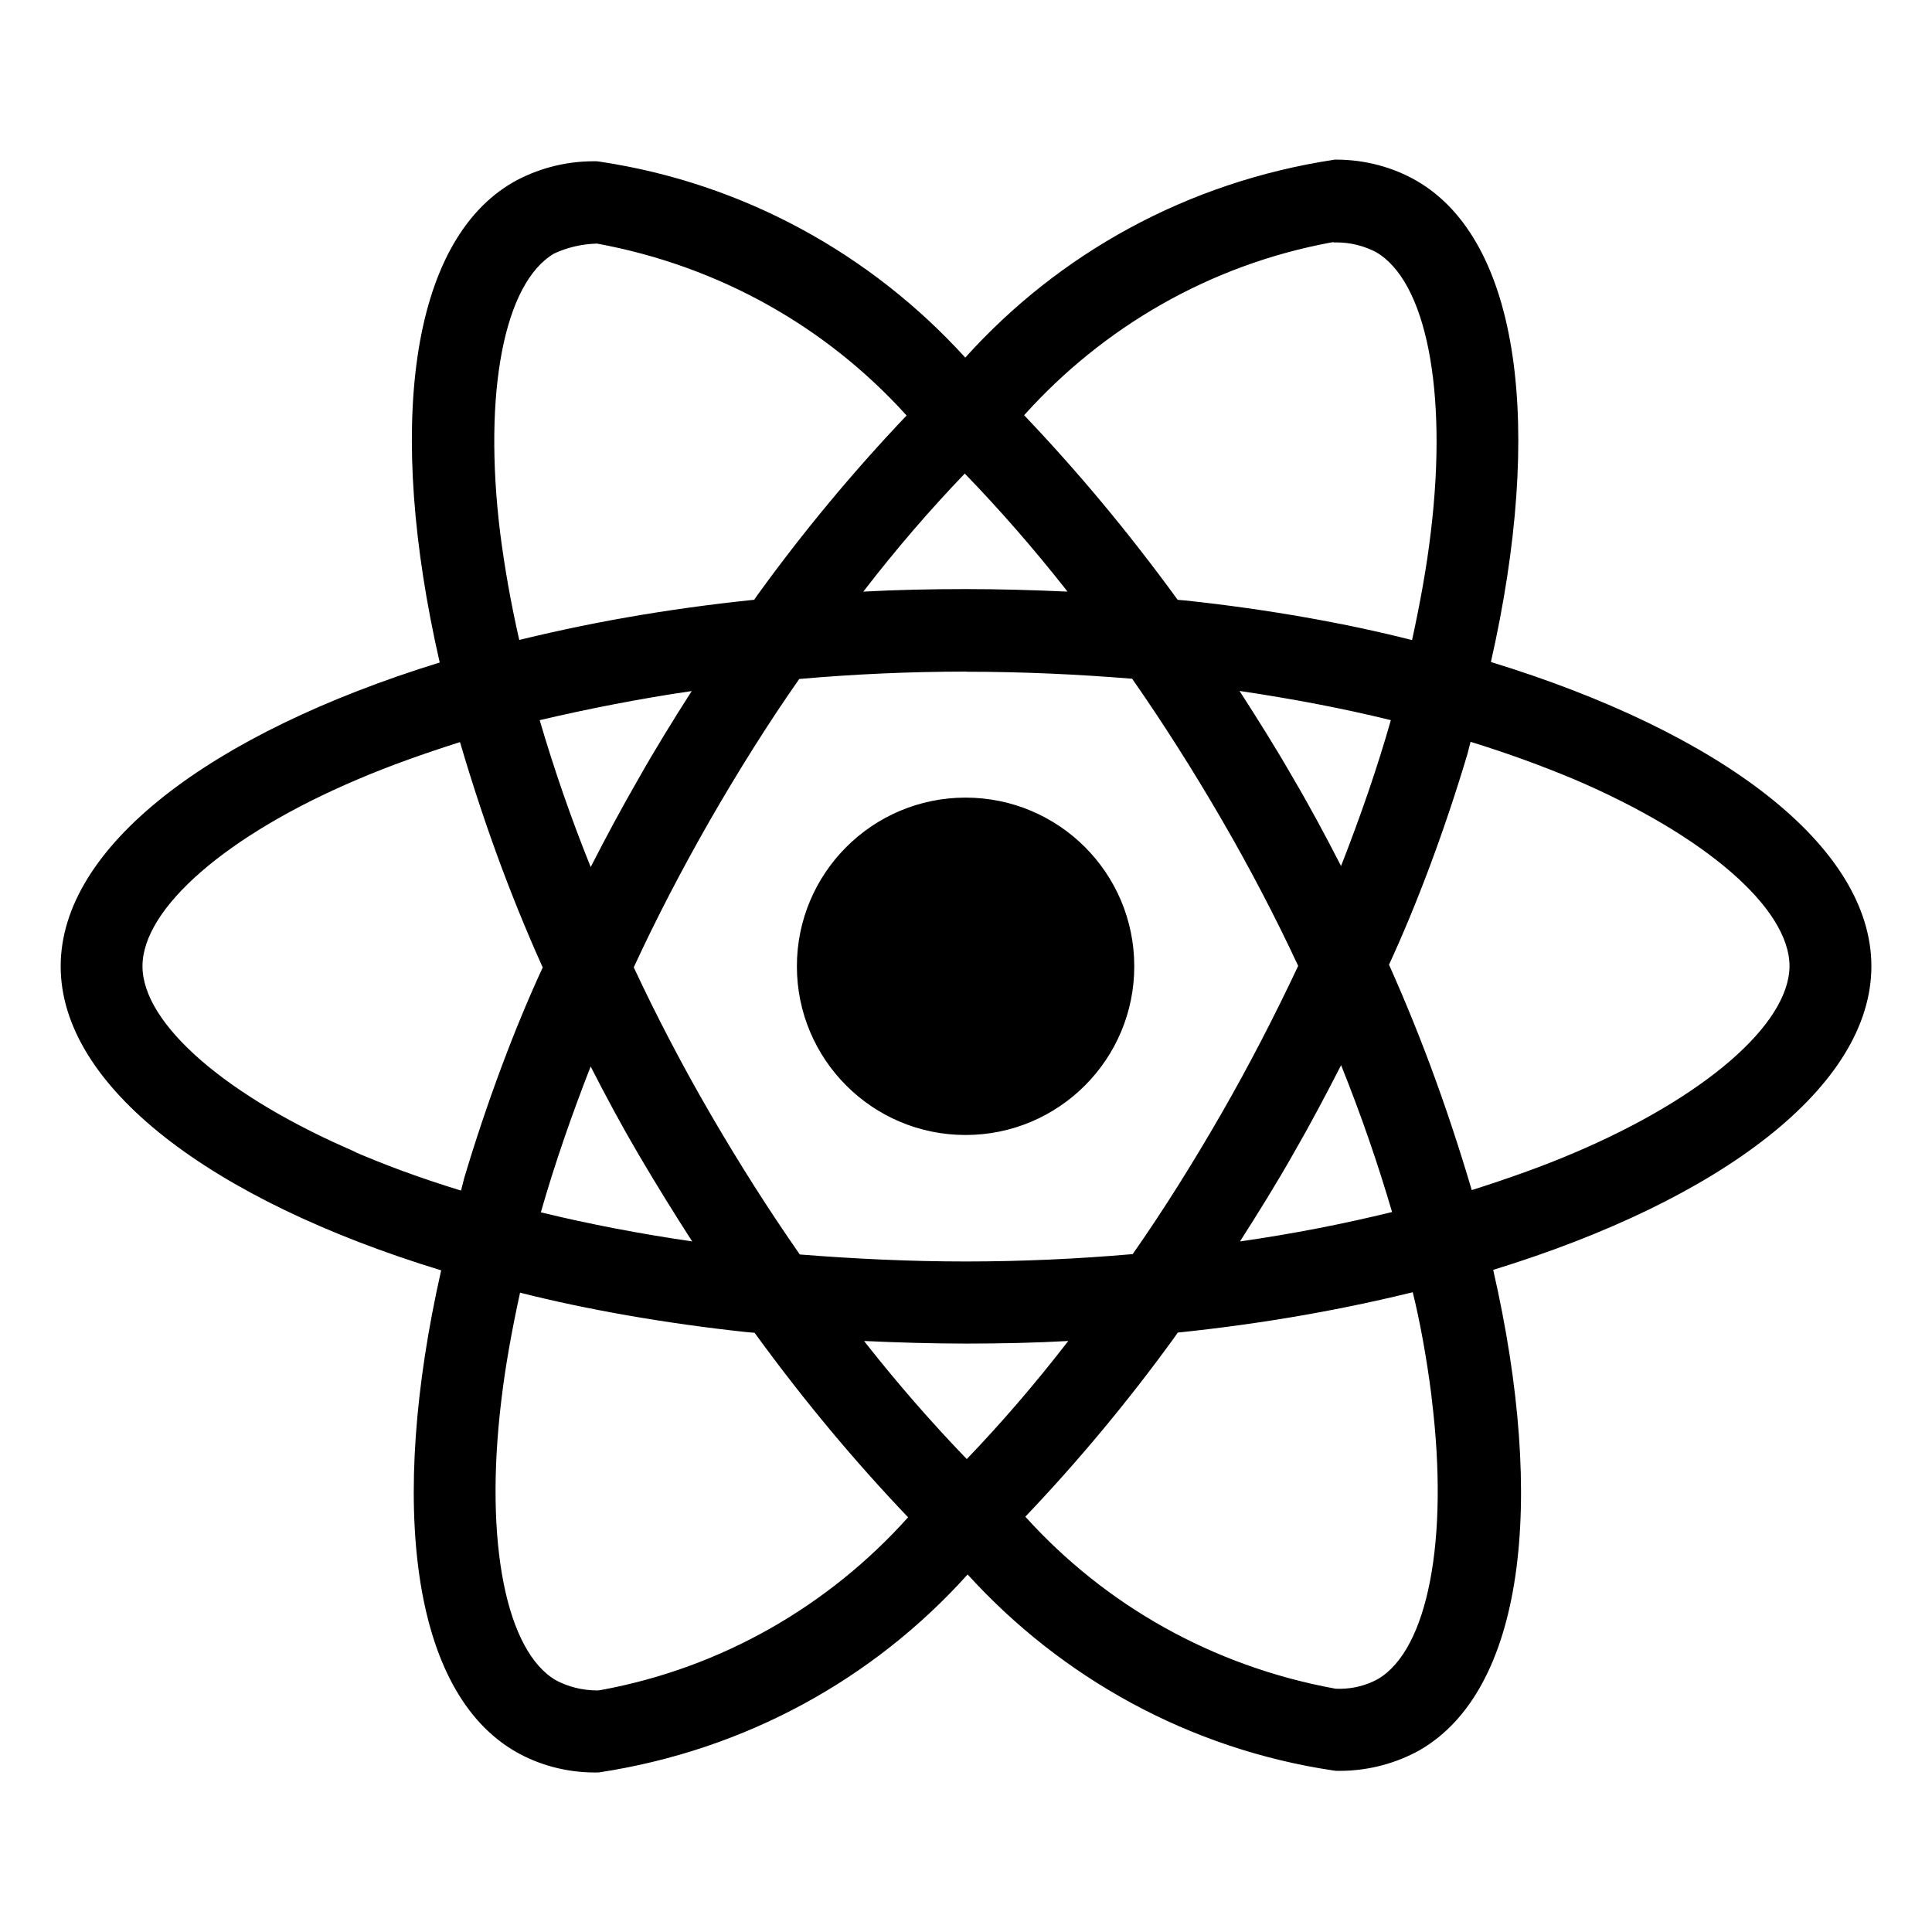
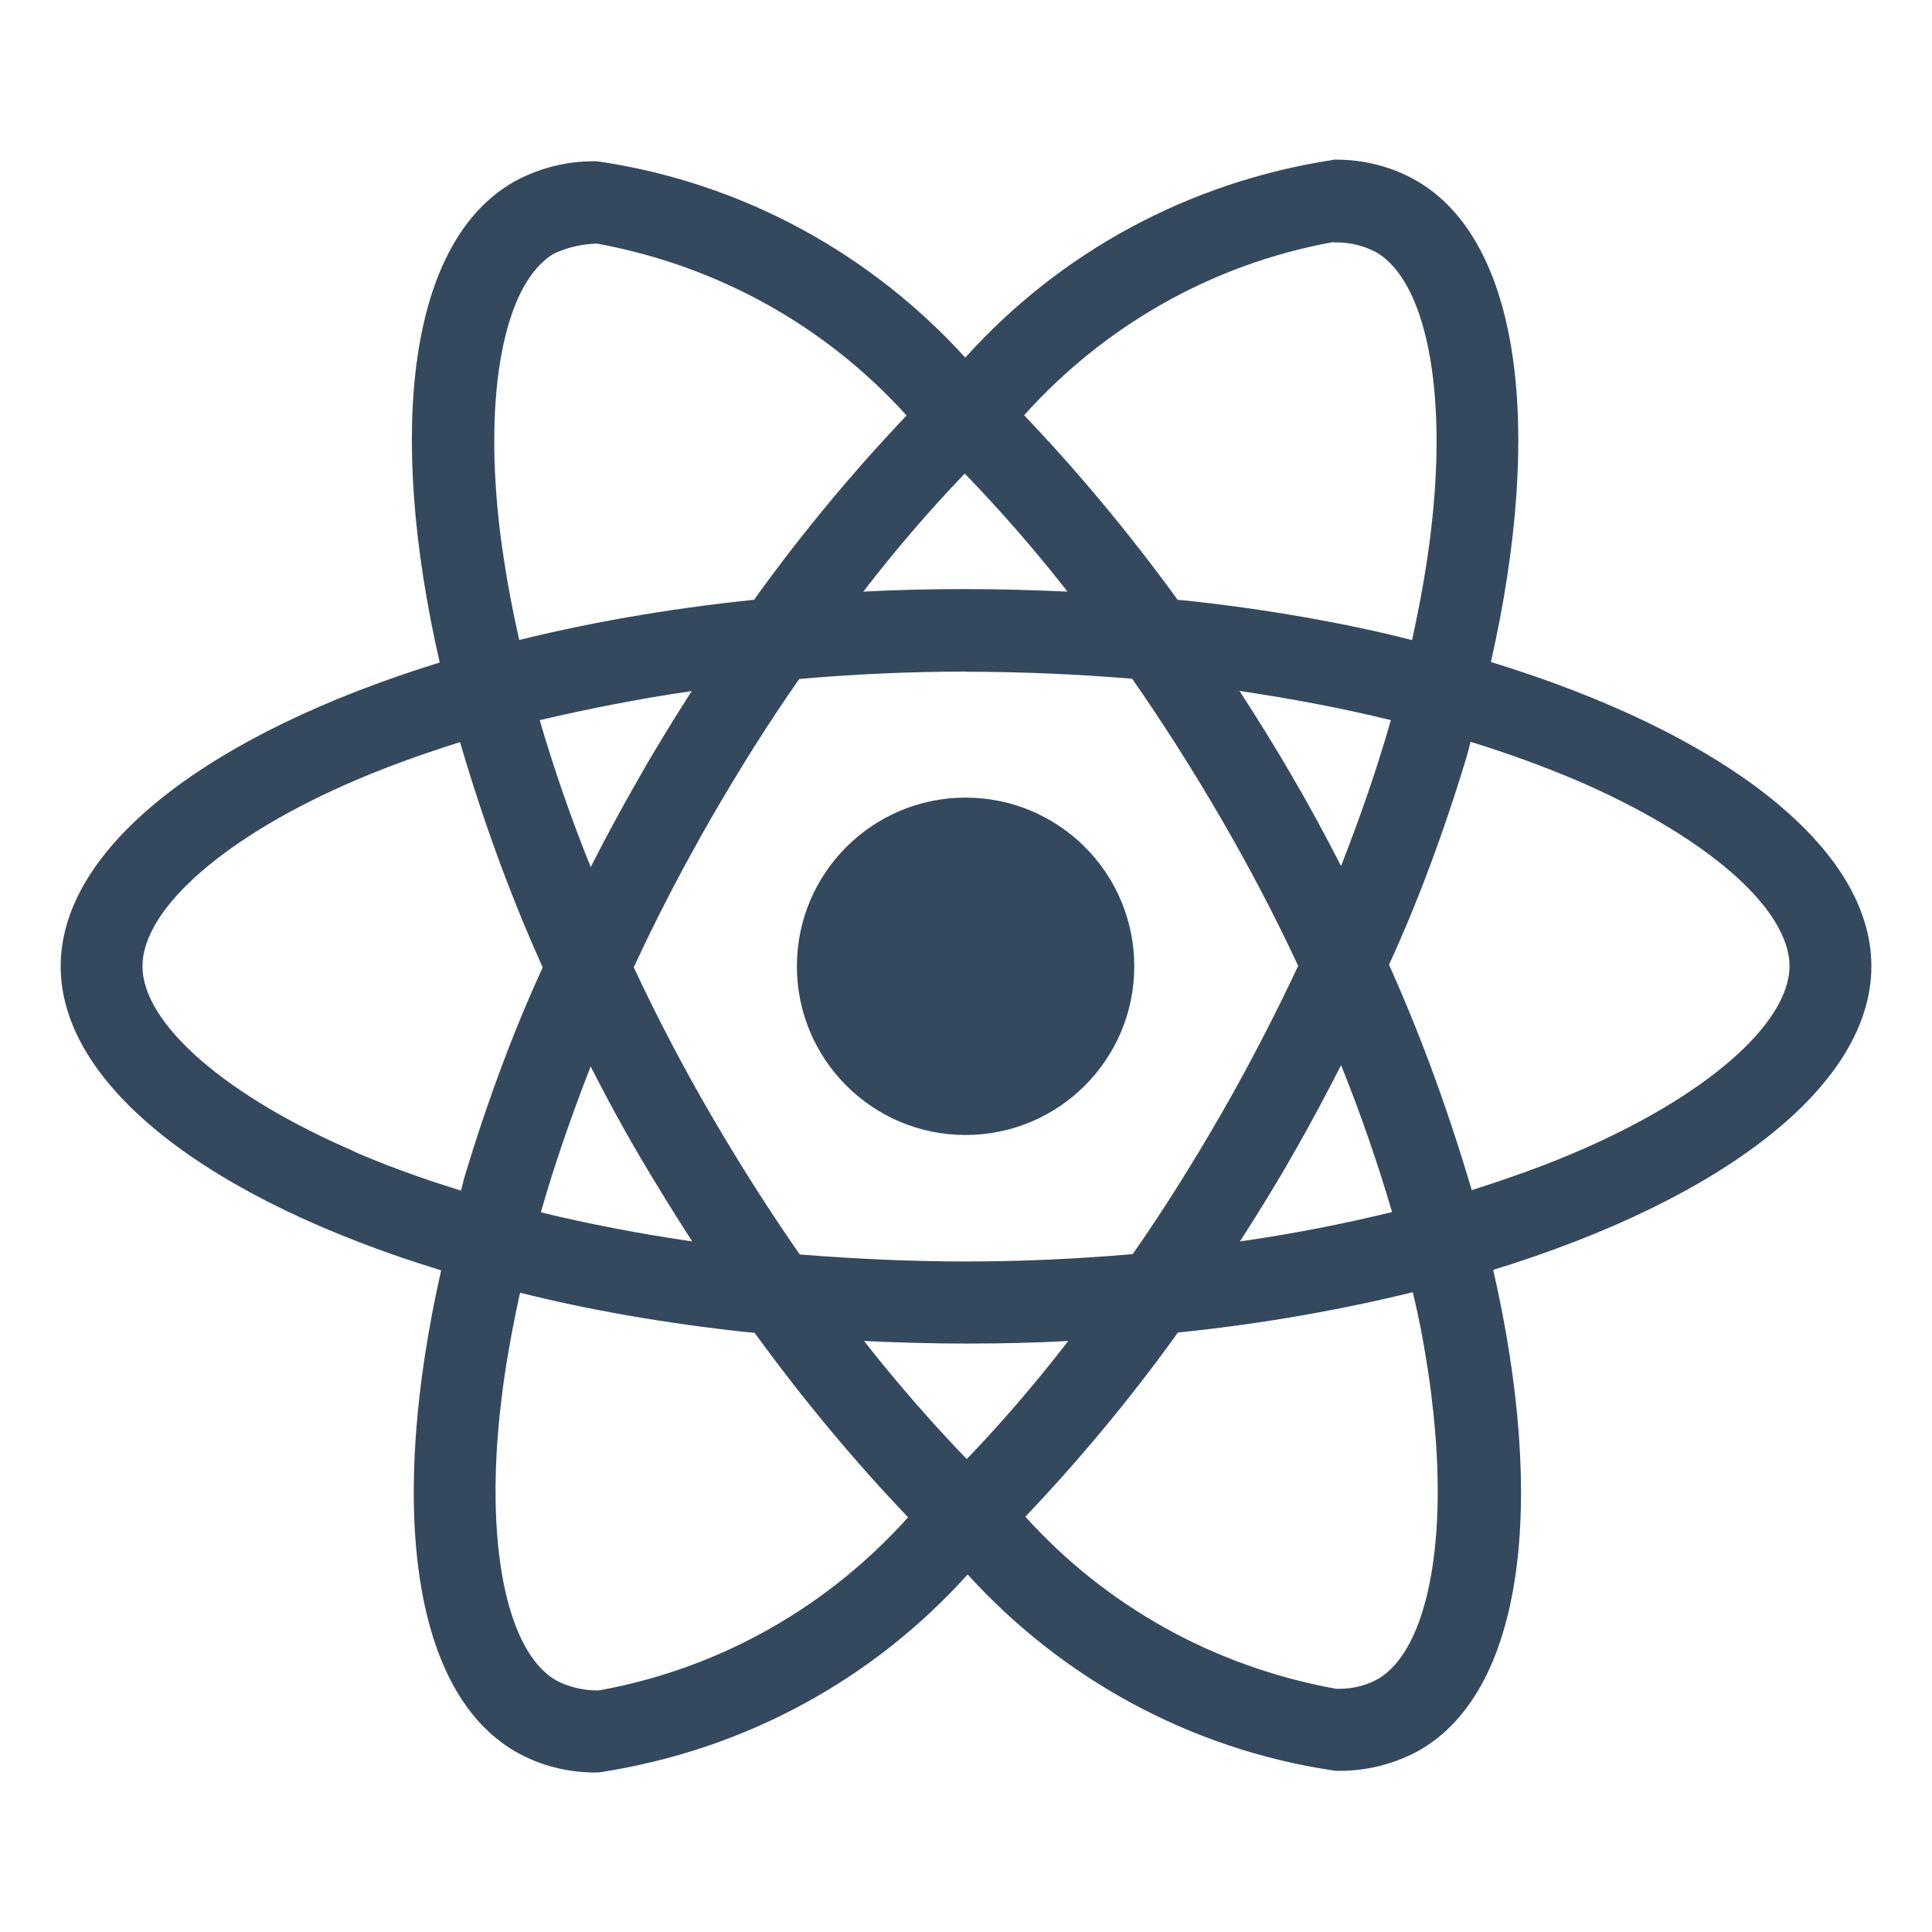
- <svg xmlns="http://www.w3.org/2000/svg" fill="#000000" width="20px" height="20px" viewBox="0 0 32 32" version="1.1">
+ <svg xmlns="http://www.w3.org/2000/svg" fill="#34495E" width="20px" height="20px" viewBox="0 0 32 32" version="1.1">
  <path d="M14.313 22.211c0.55 0.025 1.112 0.043 1.681 0.043 0.575 0 1.143-0.012 1.7-0.043-0.557 0.72-1.107 1.357-1.689 1.964l0.008-0.008c-0.579-0.6-1.135-1.238-1.659-1.902l-0.041-0.054zM8.615 21.411c1.083 0.275 2.404 0.509 3.752 0.653l0.131 0.011c0.825 1.133 1.659 2.13 2.554 3.068l-0.011-0.012c-1.311 1.463-3.080 2.491-5.081 2.86l-0.055 0.008c-0.004 0-0.008 0-0.012 0-0.248 0-0.482-0.061-0.687-0.169l0.008 0.004c-0.832-0.475-1.193-2.292-0.912-4.627 0.067-0.575 0.177-1.18 0.312-1.797zM23.398 21.398c0.118 0.474 0.229 1.078 0.308 1.692l0.009 0.086c0.287 2.334-0.067 4.149-0.892 4.634-0.184 0.102-0.404 0.162-0.638 0.162-0.023 0-0.046-0.001-0.069-0.002l0.003 0c-2.053-0.375-3.821-1.396-5.129-2.841l-0.007-0.008c0.879-0.923 1.707-1.918 2.466-2.965l0.058-0.084c1.476-0.154 2.799-0.392 4.088-0.717l-0.197 0.042zM9.784 17.666c0.25 0.49 0.512 0.978 0.8 1.468q0.431 0.731 0.881 1.428c-0.868-0.127-1.706-0.287-2.507-0.482 0.225-0.787 0.507-1.602 0.825-2.416zM22.212 17.641c0.331 0.821 0.612 1.64 0.845 2.434-0.8 0.196-1.645 0.362-2.519 0.487 0.3-0.469 0.6-0.952 0.881-1.447 0.281-0.487 0.544-0.985 0.795-1.475zM7.619 12.292c0.436 1.478 0.904 2.714 1.449 3.906l-0.075-0.182c-0.466 1.005-0.927 2.234-1.305 3.499l-0.052 0.205c-0.706-0.217-1.274-0.43-1.827-0.669l0.115 0.044c-2.164-0.921-3.564-2.132-3.564-3.092s1.4-2.177 3.564-3.094c0.525-0.225 1.1-0.428 1.694-0.617zM24.358 12.287c0.605 0.187 1.18 0.396 1.718 0.622 2.164 0.925 3.564 2.134 3.564 3.094-0.006 0.96-1.406 2.174-3.57 3.093-0.525 0.225-1.1 0.427-1.693 0.616-0.44-1.483-0.908-2.718-1.451-3.912l0.076 0.188c0.464-1.004 0.926-2.233 1.303-3.498l0.053-0.206zM20.53 11.444c0.869 0.129 1.706 0.287 2.507 0.484-0.225 0.79-0.506 1.602-0.825 2.416-0.25-0.487-0.512-0.978-0.8-1.467-0.281-0.49-0.581-0.967-0.881-1.432zM11.458 11.444c-0.3 0.471-0.6 0.953-0.88 1.45-0.281 0.487-0.544 0.977-0.794 1.467-0.331-0.82-0.612-1.637-0.845-2.433 0.8-0.187 1.643-0.354 2.518-0.482zM16 11.126c0.925 0 1.846 0.042 2.752 0.116q0.761 1.091 1.478 2.324 0.697 1.2 1.272 2.432c-0.385 0.819-0.807 1.637-1.266 2.437-0.475 0.825-0.966 1.61-1.475 2.337-0.91 0.079-1.832 0.122-2.762 0.122-0.925 0-1.846-0.044-2.752-0.116-0.507-0.727-1.002-1.505-1.478-2.324q-0.697-1.2-1.272-2.432c0.379-0.821 0.807-1.641 1.266-2.442 0.475-0.825 0.966-1.607 1.475-2.334 0.91-0.080 1.832-0.122 2.762-0.122zM15.981 7.845c0.58 0.6 1.136 1.237 1.659 1.901l0.040 0.053c-0.55-0.025-1.112-0.042-1.681-0.042-0.575 0-1.143 0.012-1.7 0.042 0.556-0.72 1.106-1.357 1.689-1.964l-0.008 0.008zM9.88 4.033c2.053 0.376 3.82 1.397 5.129 2.841l0.007 0.008c-0.879 0.924-1.707 1.919-2.466 2.968l-0.058 0.084c-1.475 0.153-2.798 0.389-4.086 0.714l0.196-0.042c-0.14-0.612-0.244-1.205-0.317-1.774-0.287-2.334 0.067-4.149 0.892-4.632 0.206-0.097 0.447-0.157 0.701-0.165l0.003-0zM22.090 4.008v0.008c0.013-0 0.028-0.001 0.044-0.001 0.239 0 0.464 0.059 0.662 0.163l-0.008-0.004c0.832 0.477 1.193 2.293 0.912 4.629-0.067 0.575-0.177 1.181-0.312 1.799-1.085-0.278-2.406-0.513-3.754-0.656l-0.128-0.011c-0.826-1.134-1.66-2.131-2.555-3.070l0.012 0.012c1.311-1.46 3.077-2.488 5.074-2.859l0.056-0.009zM22.096 2.646c-2.442 0.371-4.556 1.557-6.1 3.268l-0.008 0.009c-1.555-1.71-3.669-2.888-6.051-3.245l-0.056-0.007c-0.013-0-0.029-0-0.045-0-0.491 0-0.952 0.129-1.351 0.355l0.014-0.007c-1.718 0.991-2.103 4.079-1.216 7.954-3.804 1.175-6.278 3.053-6.278 5.032 0 1.987 2.487 3.87 6.302 5.036-0.88 3.89-0.487 6.983 1.235 7.973 0.378 0.217 0.832 0.344 1.315 0.344 0.022 0 0.044-0 0.065-0.001l-0.003 0c2.442-0.371 4.556-1.558 6.1-3.27l0.008-0.009c1.555 1.711 3.669 2.889 6.051 3.246l0.056 0.007c0.015 0 0.034 0 0.052 0 0.488 0 0.947-0.128 1.344-0.351l-0.014 0.007c1.717-0.99 2.103-4.078 1.216-7.954 3.79-1.165 6.264-3.047 6.264-5.029 0-1.987-2.487-3.87-6.302-5.039 0.88-3.886 0.487-6.982-1.235-7.973-0.382-0.219-0.84-0.348-1.328-0.348-0.013 0-0.026 0-0.039 0l0.002-0zM18.787 16.005c0 1.543-1.251 2.794-2.794 2.794s-2.794-1.251-2.794-2.794c0-1.543 1.251-2.794 2.794-2.794 0.772 0 1.47 0.313 1.976 0.818v0c0.506 0.506 0.818 1.204 0.818 1.976 0 0 0 0 0 0v0z" />
</svg>
